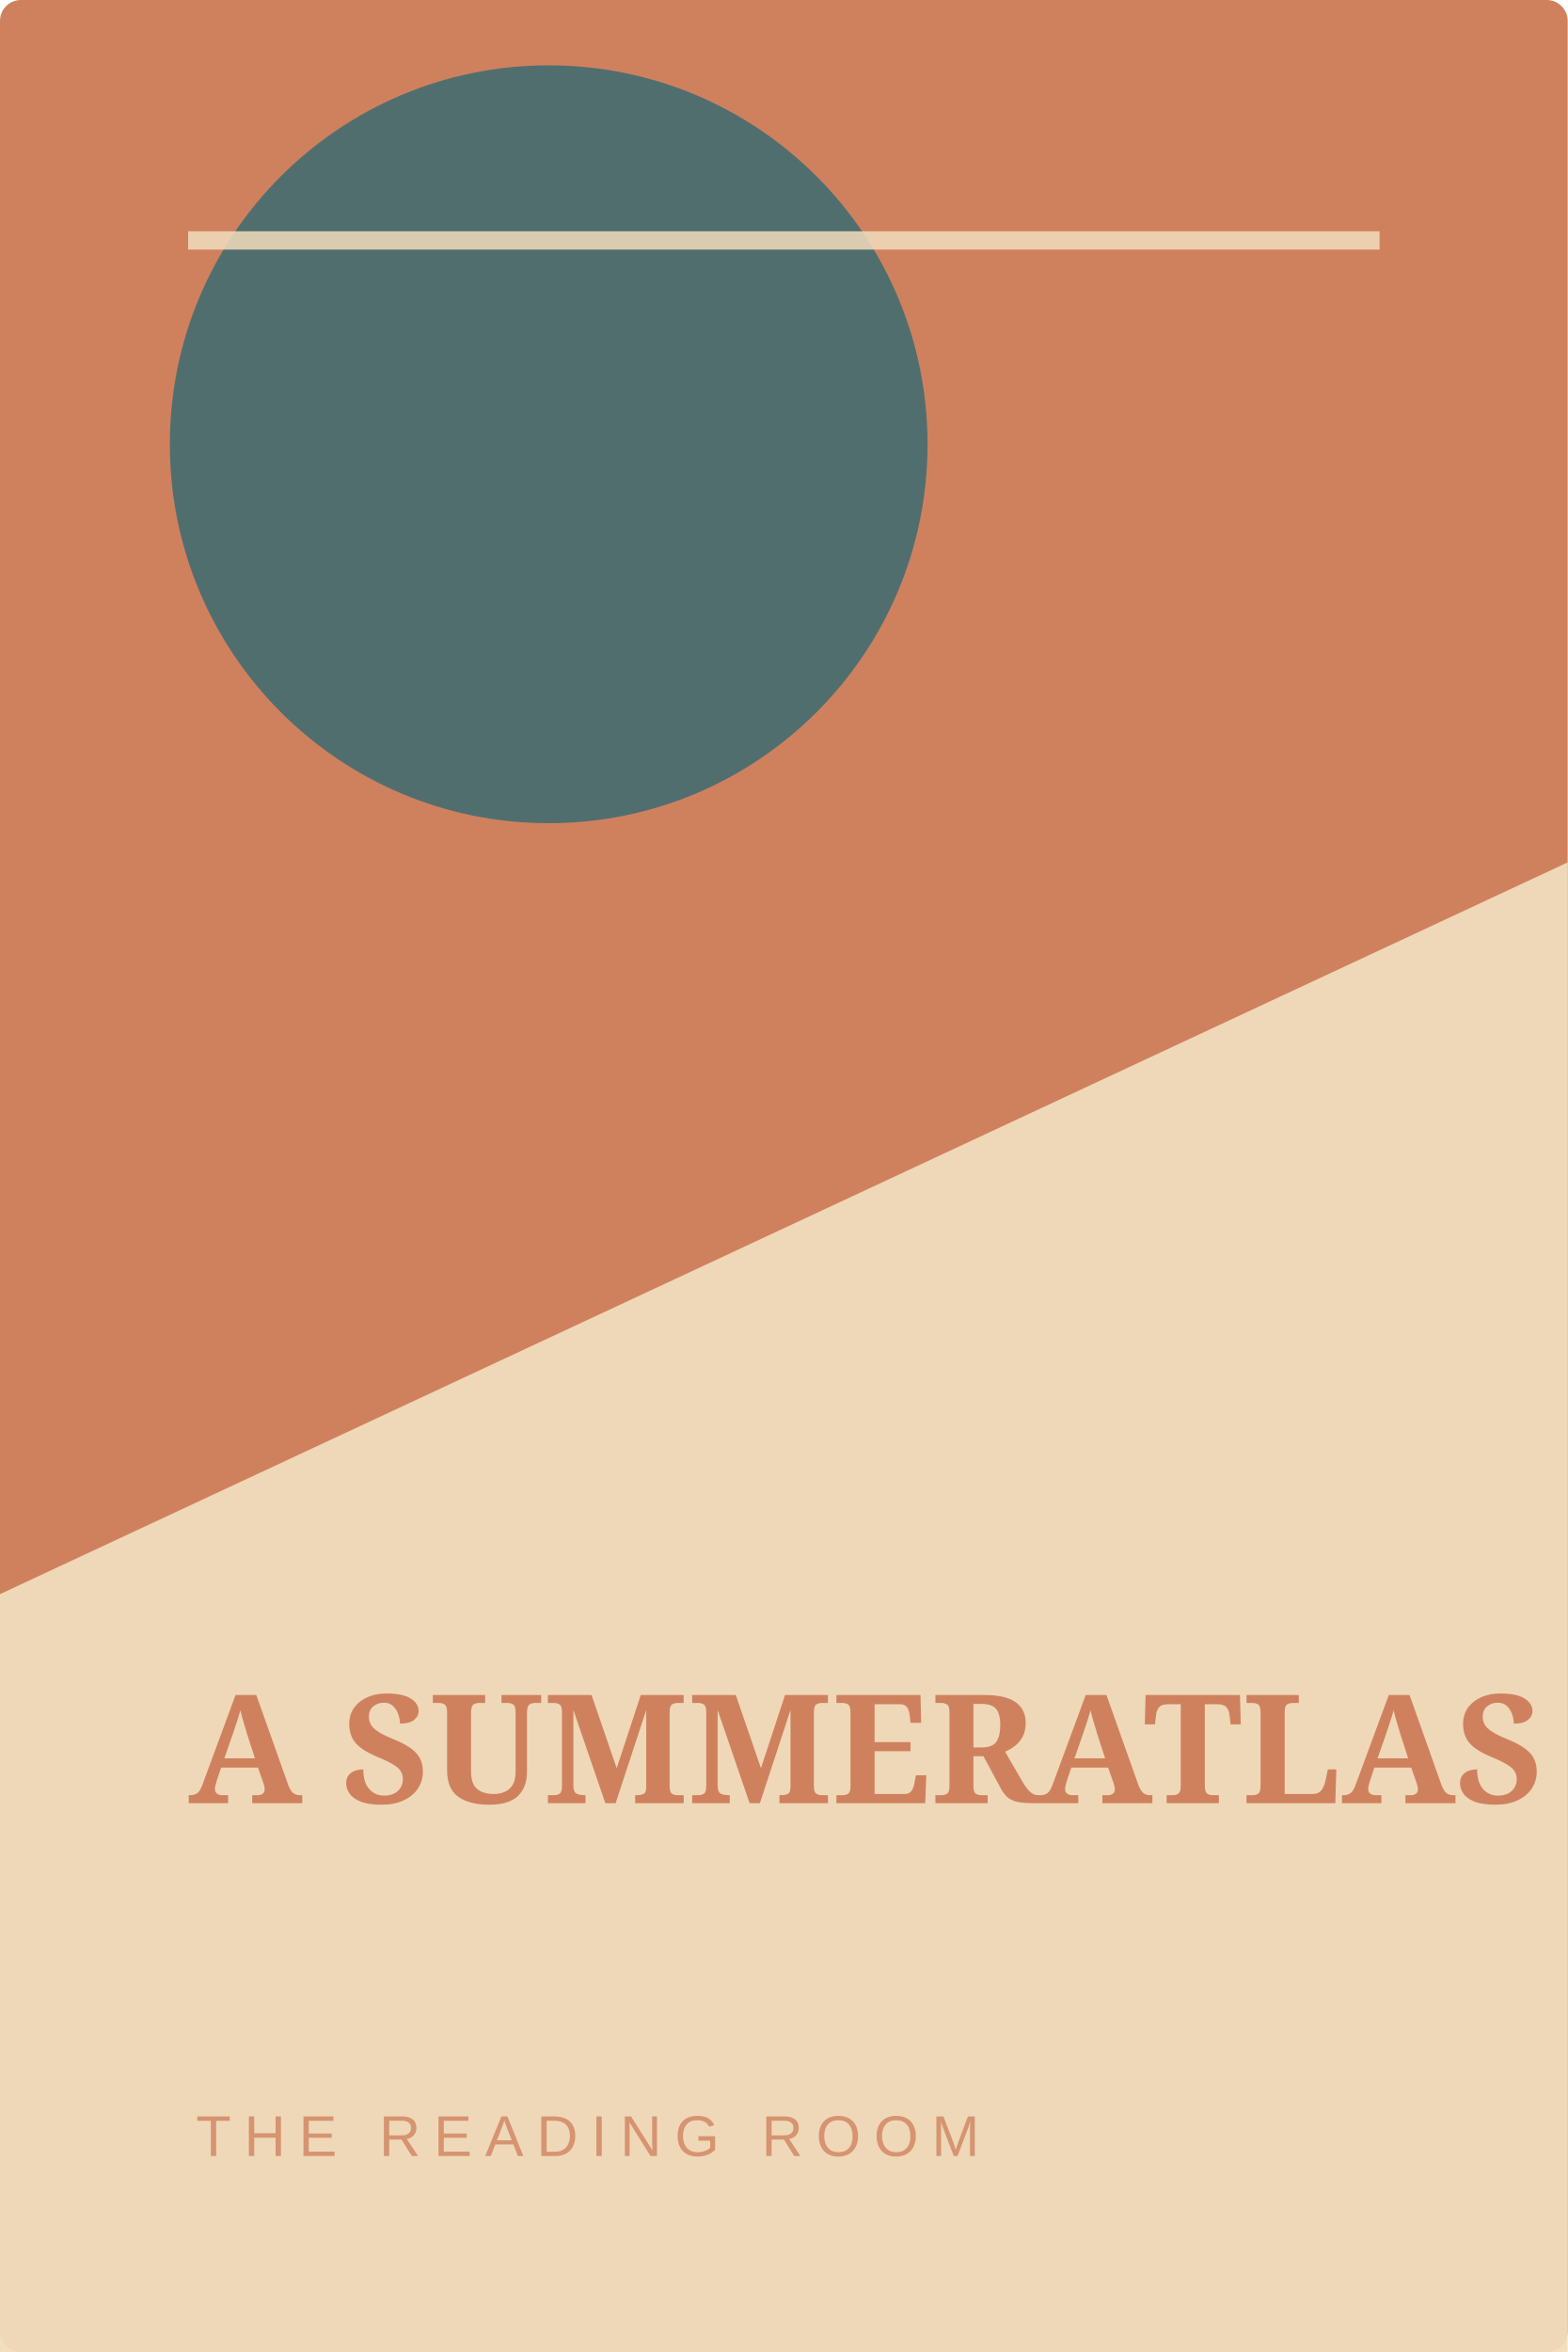
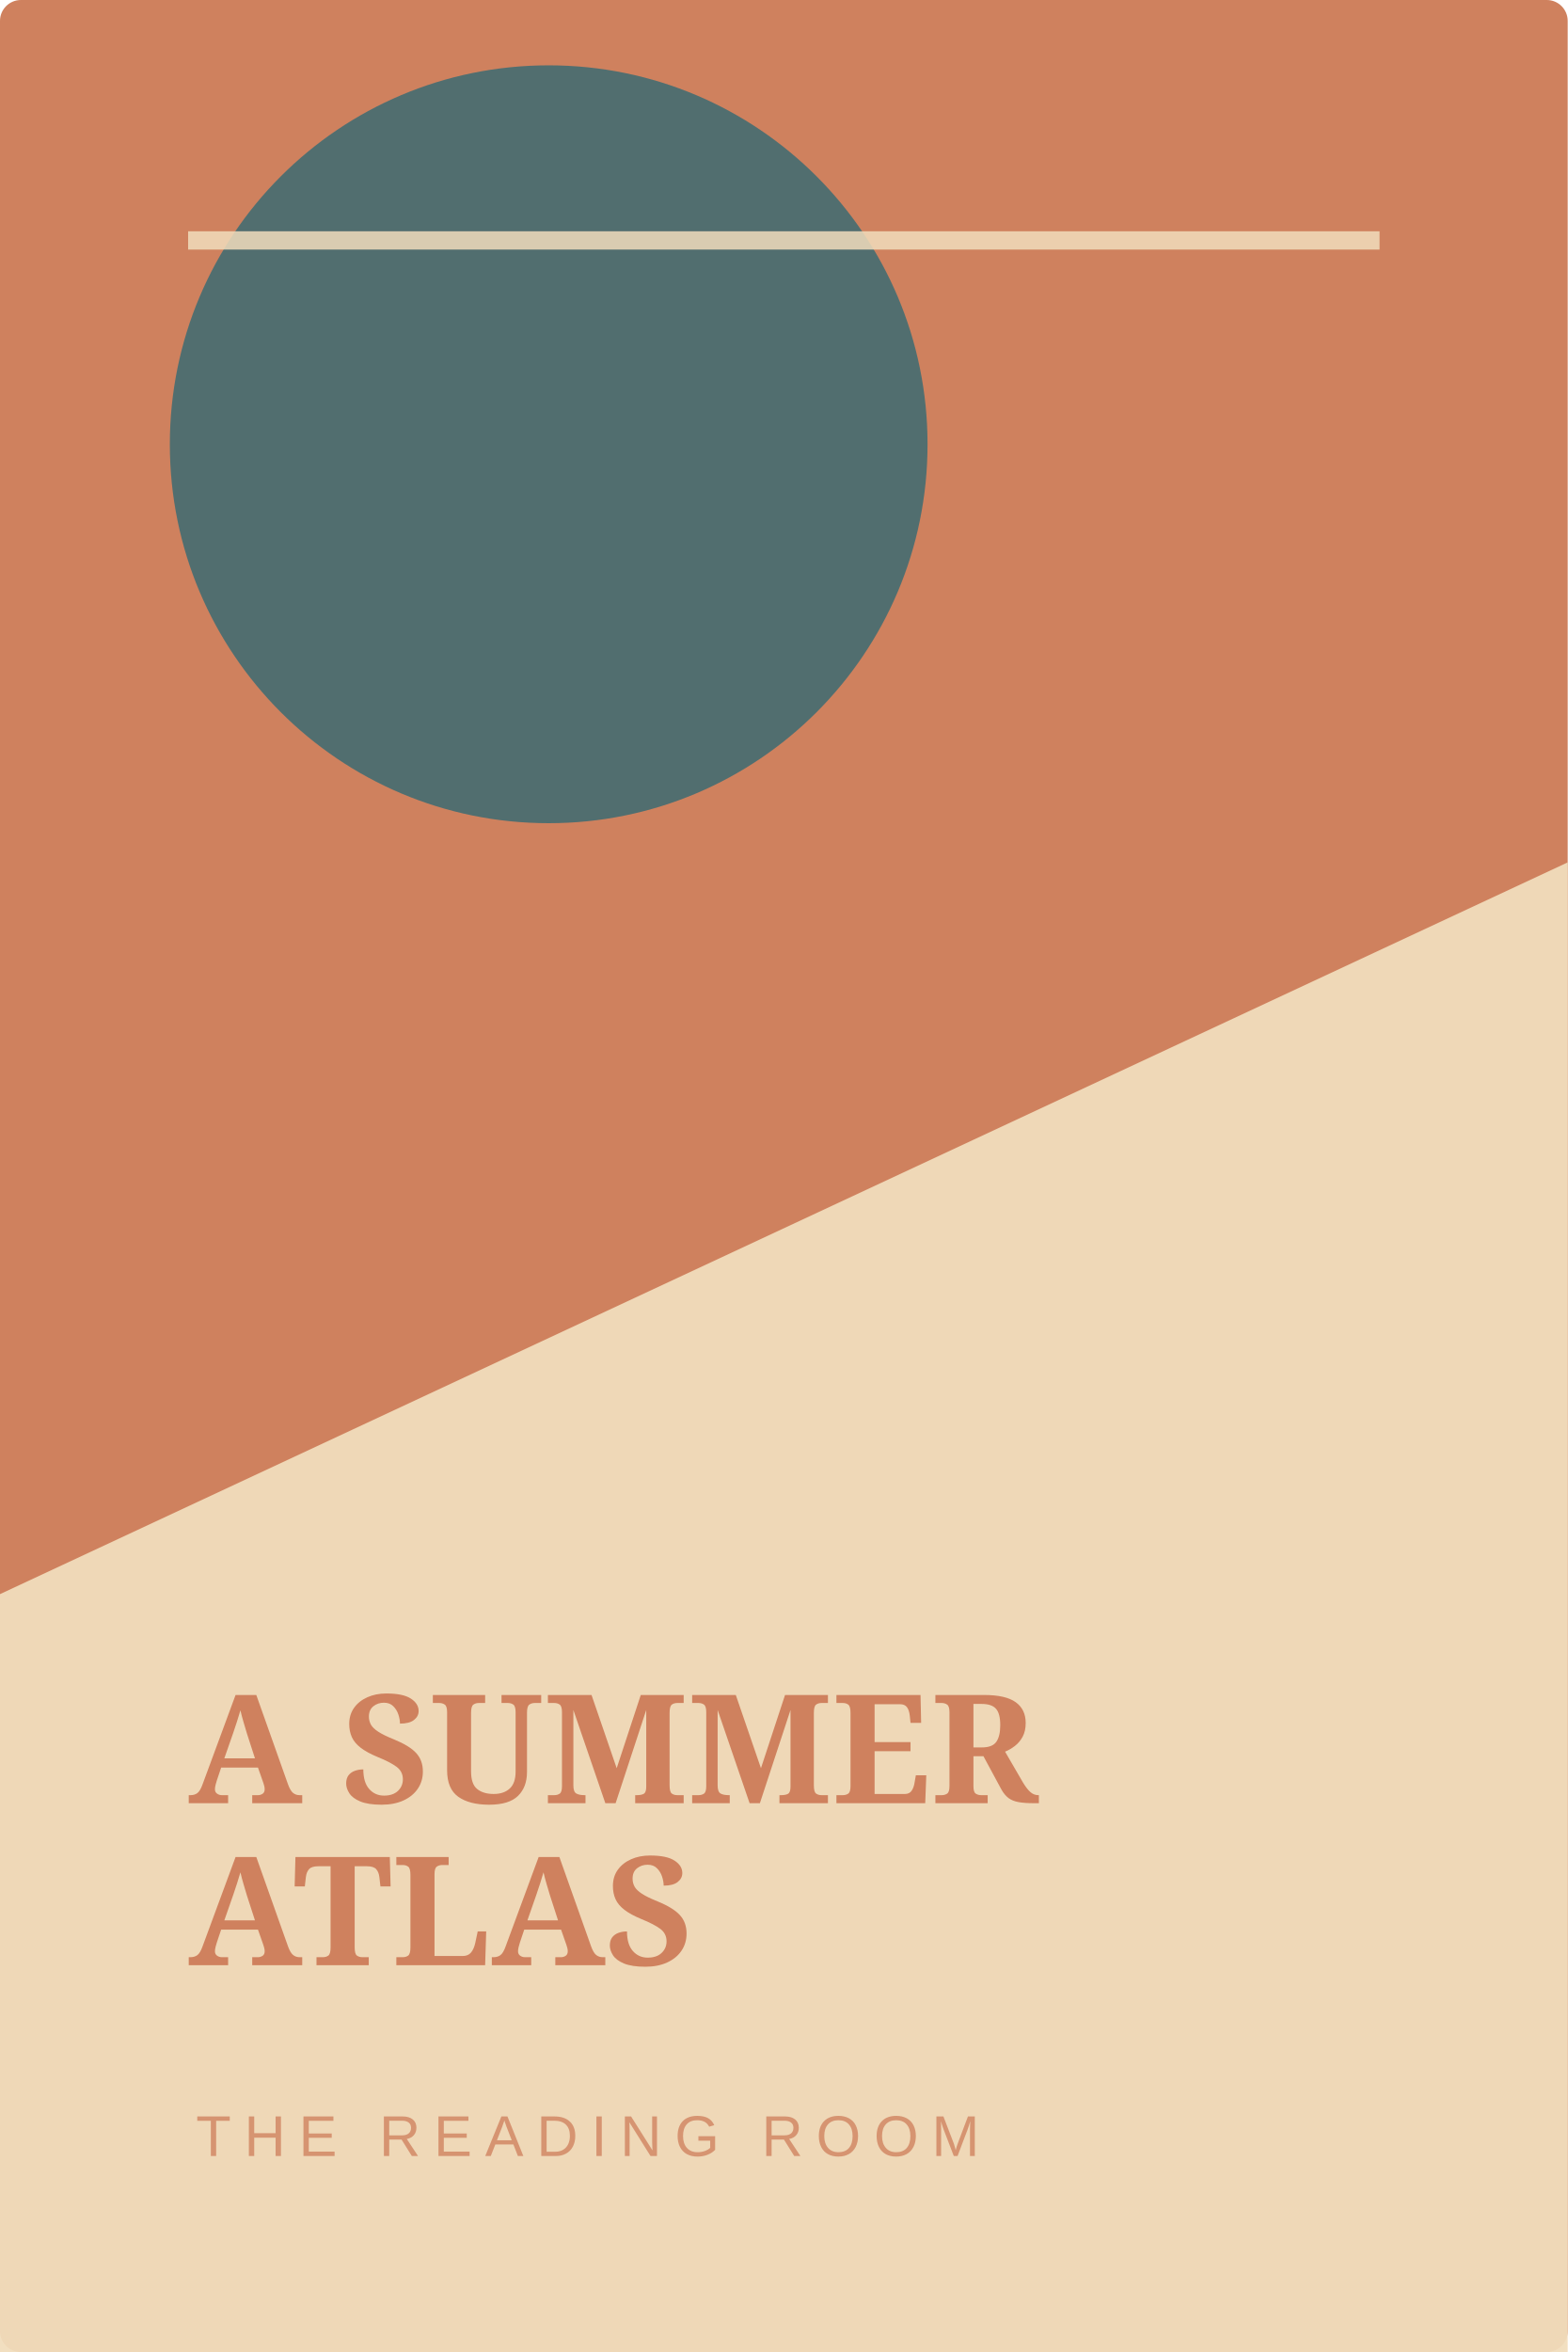
<svg xmlns="http://www.w3.org/2000/svg" width="600" height="900" viewBox="0 0 600 900" role="img" aria-labelledby="title">
  <rect width="600" height="900" rx="8" fill="#cf815e" />
  <circle cx="210" cy="170" r="145" fill="#466d71" opacity=".92" />
  <path d="M0 610 L600 330 L600 900 L0 900Z" fill="#f1ddbc" opacity=".94" />
  <path d="M72 92 H528" stroke="#f1ddbc" stroke-width="7" opacity=".85" />
-   <text x="72" y="690" font-family="Georgia,serif" font-size="58" font-weight="700" fill="#cf815e">A SUMMER
- ATLAS</text>
-   <text x="72" y="752" font-family="Georgia,serif" font-size="58" font-weight="700" fill="#cf815e" />
+   <text x="72" y="690" font-family="Georgia,serif" font-size="58" font-weight="700" fill="#cf815e">A SUMMER</text>
+   <text x="72" y="752" font-family="Georgia,serif" font-size="58" font-weight="700" fill="#cf815e">ATLAS</text>
  <text x="75" y="825" font-family="Arial,sans-serif" font-size="22" letter-spacing="5" fill="#cf815e" opacity=".78">THE READING ROOM</text>
</svg>
